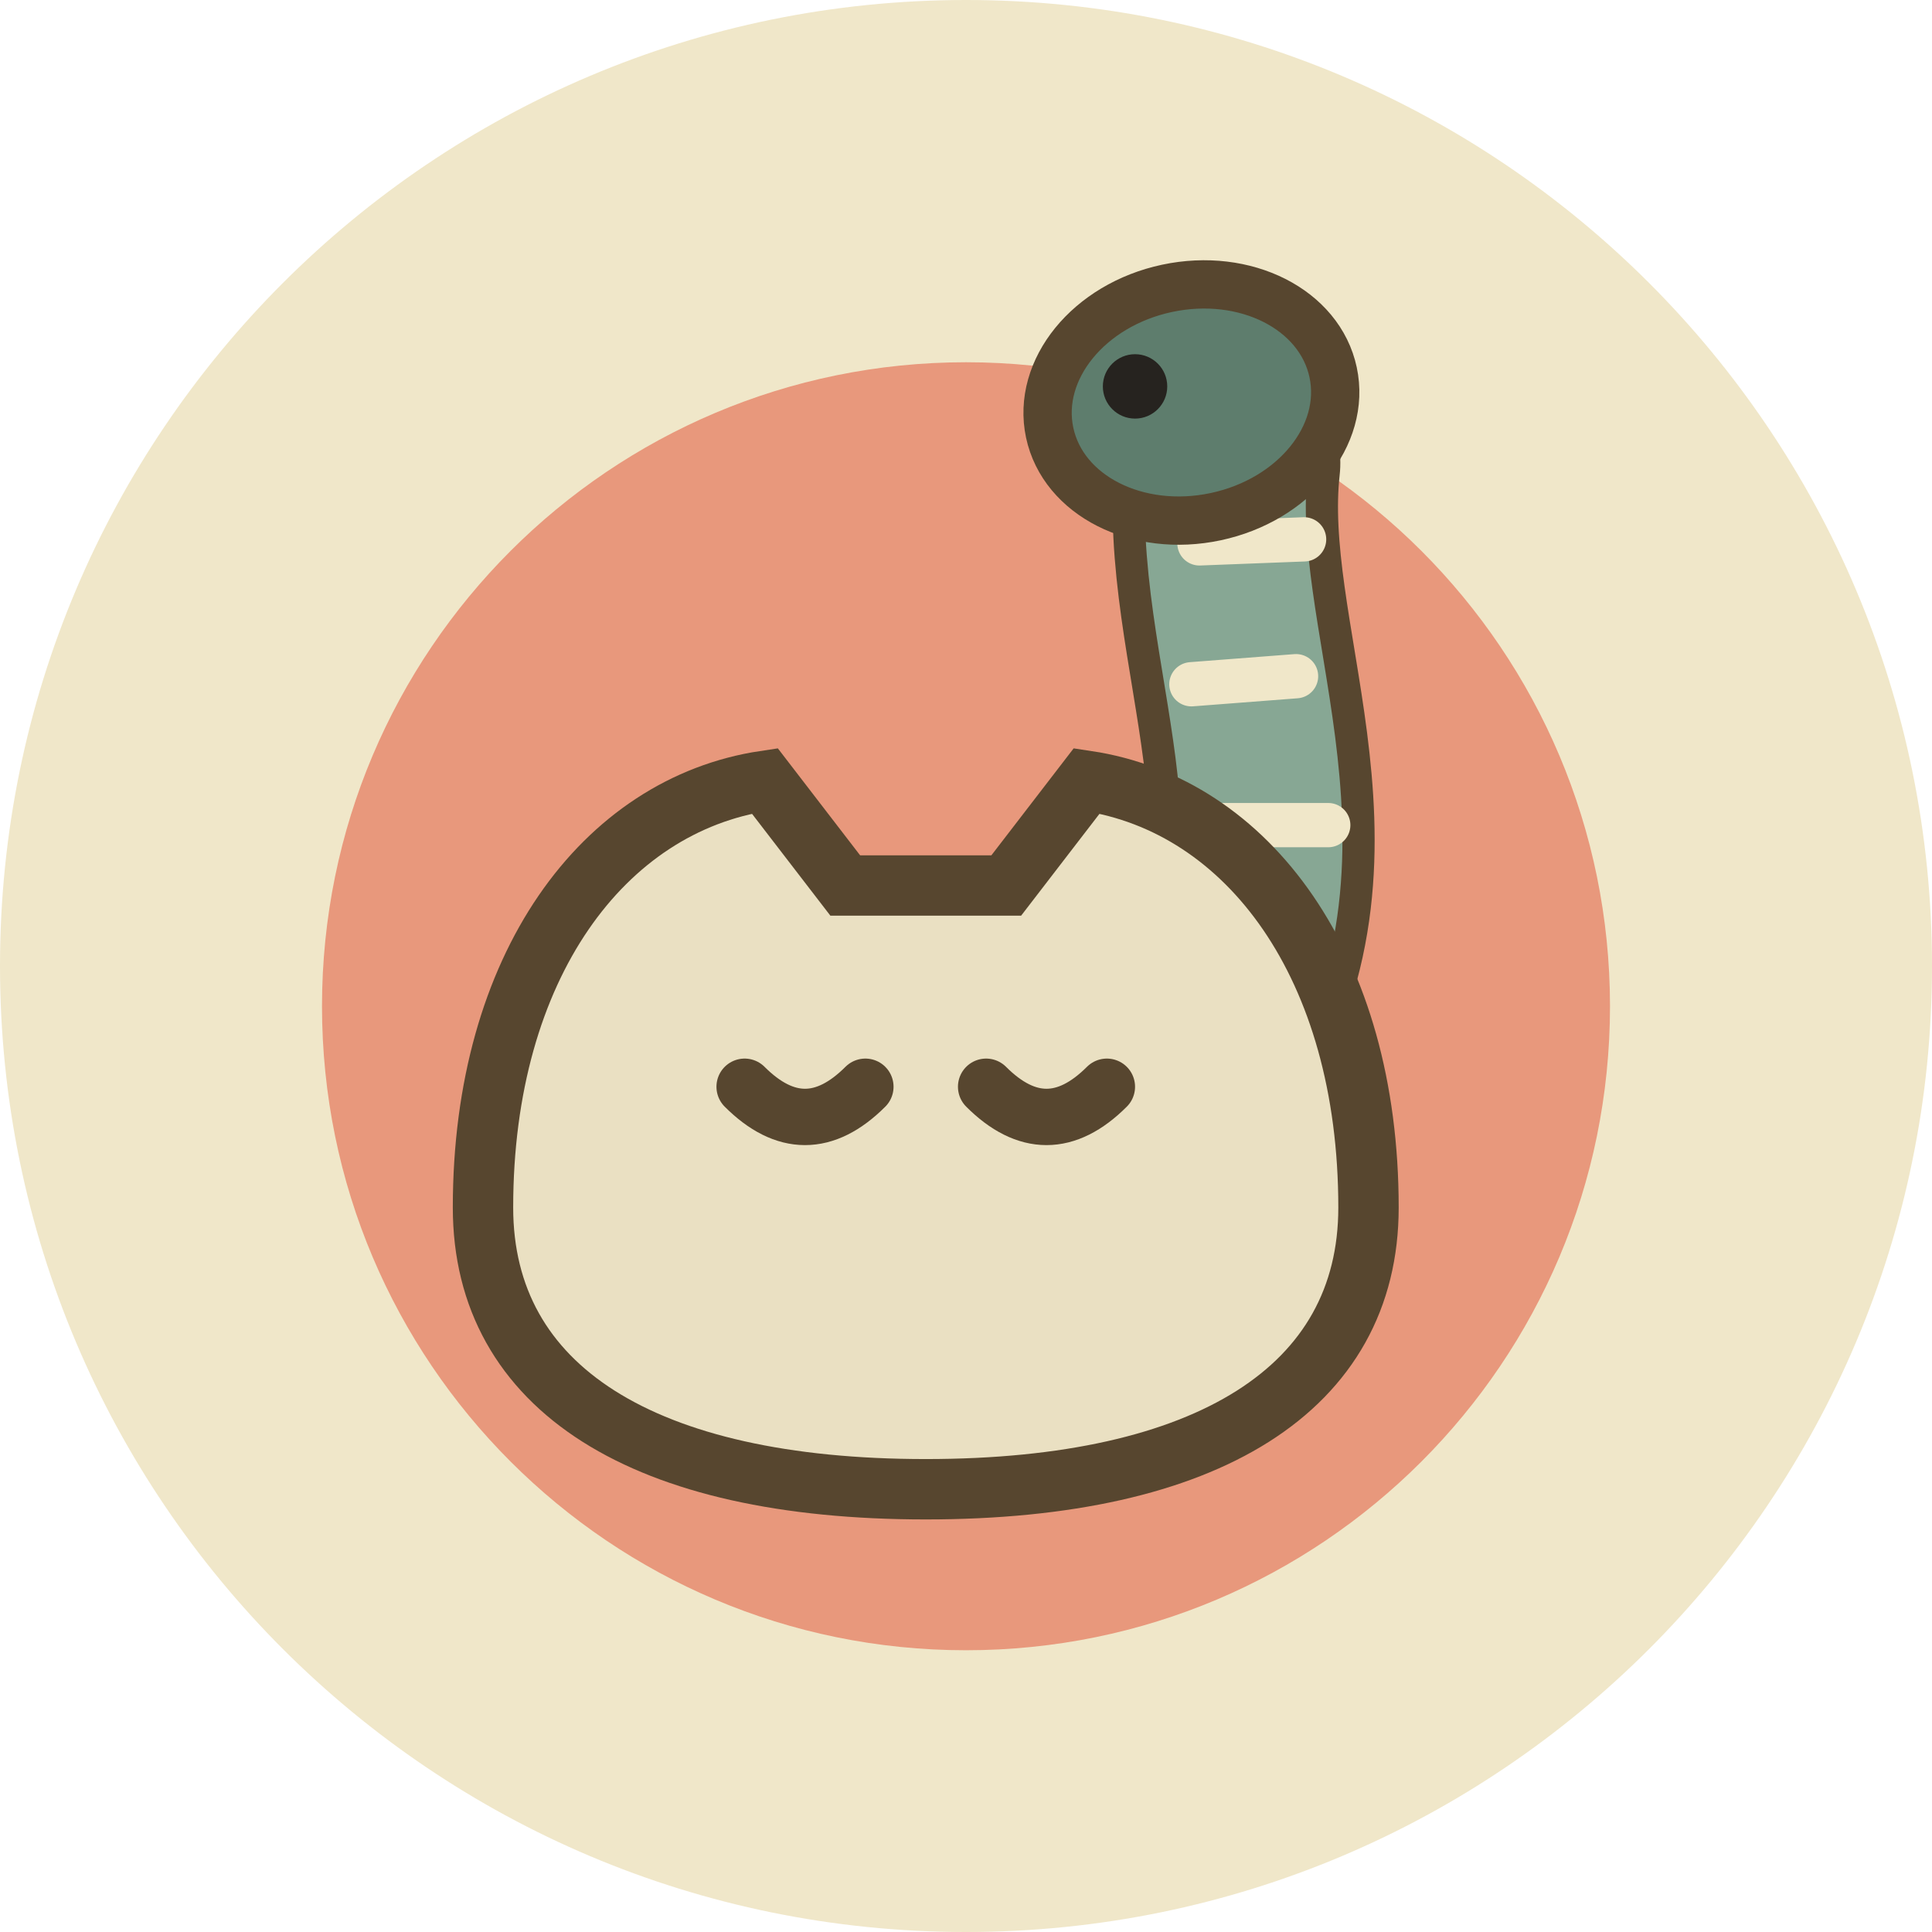
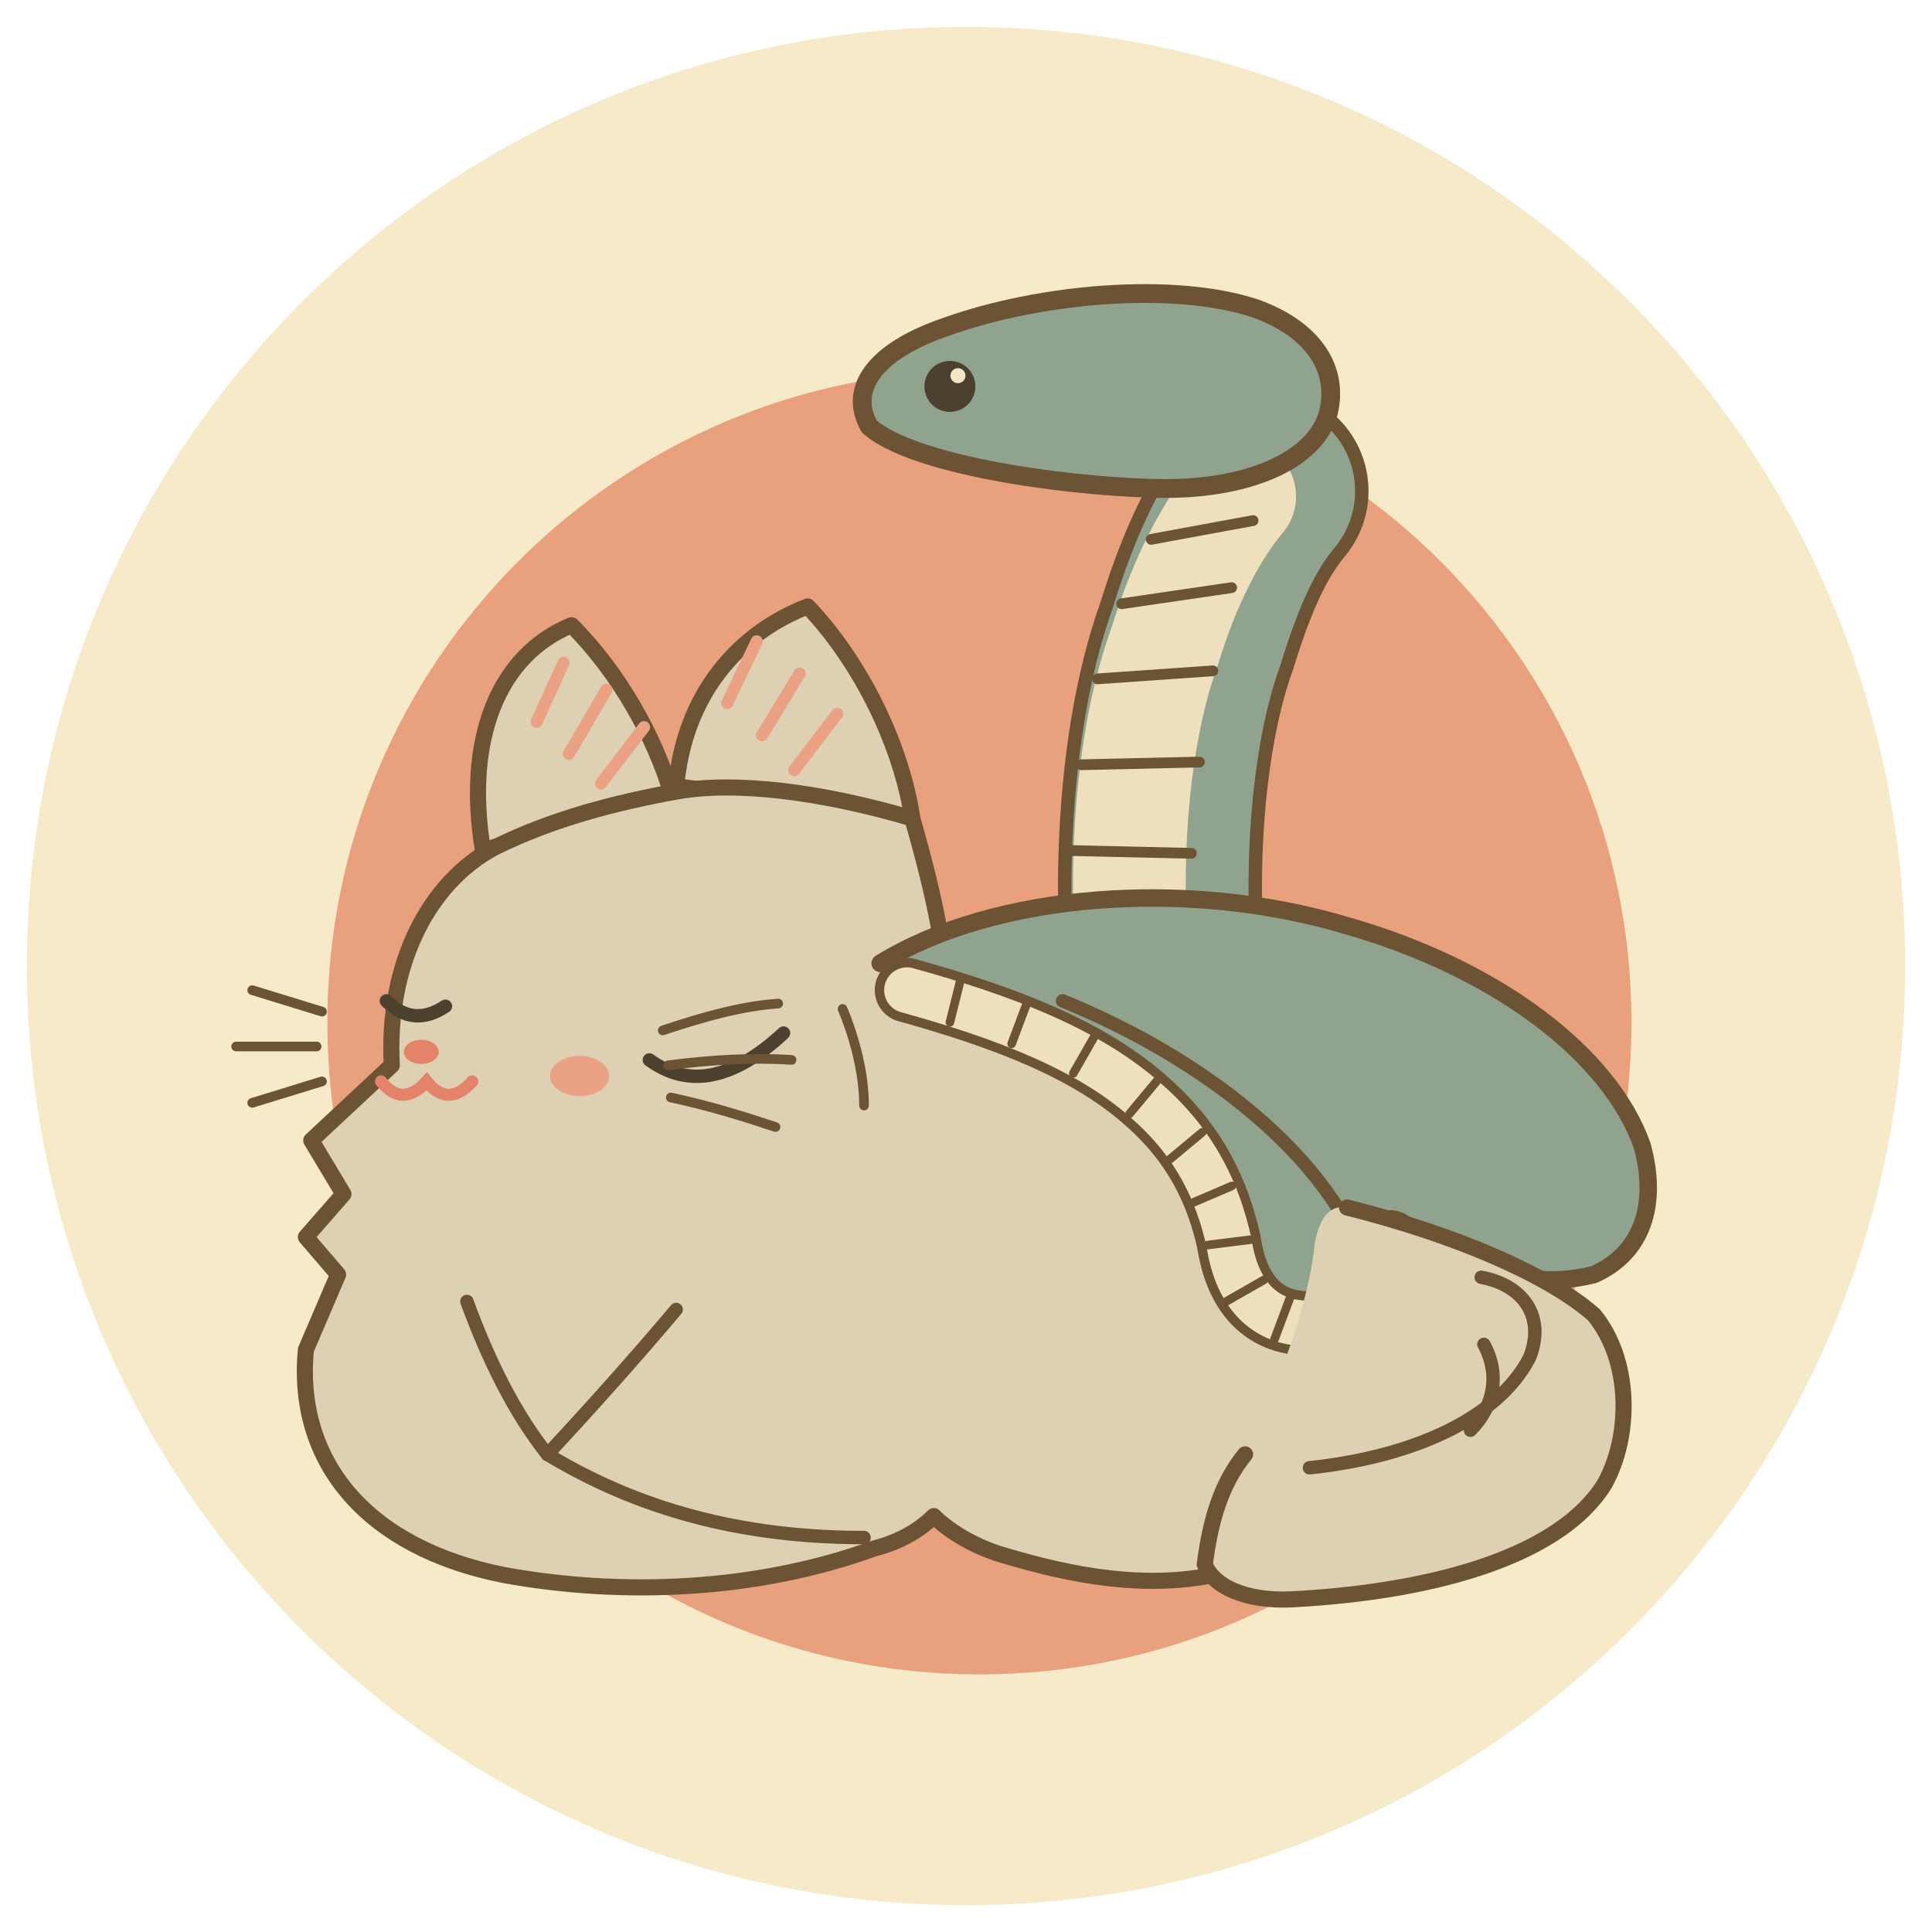
- <svg xmlns="http://www.w3.org/2000/svg" viewBox="0 0 48 48">
-   <circle cx="24" cy="24" r="24" fill="#f0e7c9" />
-   <circle cx="24" cy="25" r="16" fill="#e8987c" />
-   <path d="M30 26 C33 21 30 16 30.5 11.5" stroke="#57462f" stroke-width="5.6" fill="none" stroke-linecap="round" />
-   <path d="M30 26 C33 21 30 16 30.5 11.5" stroke="#87a794" stroke-width="4" fill="none" stroke-linecap="round" />
-   <path d="M29.4 24 L32.4 24.6 M30.4 20.5 L33 20.5 M29.6 17 L32.2 16.8 M29.8 13.5 L32.4 13.4" stroke="#f0e7c9" stroke-width="1.1" fill="none" stroke-linecap="round" />
-   <ellipse cx="29.6" cy="10" rx="3.6" ry="2.9" fill="#5e7d6d" stroke="#57462f" stroke-width="1.2" transform="rotate(-12 29.6 10)" />
-   <circle cx="28.2" cy="9.6" r="0.8" fill="#26231f" />
-   <path d="M12 30 C12 24 15 20 19 19.4 L21 22 H25 L27 19.4 C31 20 34 24 34 30 C34 34.5 30 37 23 37 C16 37 12 34.5 12 30 Z" fill="#eae0c2" stroke="#57462f" stroke-width="1.5" />
-   <path d="M18.5 27 Q20 28.5 21.5 27 M24.5 27 Q26 28.5 27.5 27" stroke="#57462f" stroke-width="1.4" fill="none" stroke-linecap="round" />
+ <svg xmlns="http://www.w3.org/2000/svg" viewBox="0 0 720 720" fill="none">
+   <circle cx="360" cy="360" r="350" fill="#f7eac8" />
+   <circle cx="365" cy="381" r="243" fill="#e9a07c" />
+   <g transform="translate(2 -55)">
+     <path d="M438 460 C426 408 428 336 444 292 C452 266 460 250 470 238" stroke="#6b5334" stroke-width="76" stroke-linecap="round" />
+     <path d="M438 460 C426 408 428 336 444 292 C452 266 460 250 470 238" stroke="#8fa38e" stroke-width="66" stroke-linecap="round" />
+     <path d="M427 458 C415 410 416 340 432 296 C440 270 450 252 460 240" stroke="#eee0bd" stroke-width="42" stroke-linecap="round" />
+     <g stroke="#6b5334" stroke-width="4" stroke-linecap="round">
+       <path d="M403 436 L446 441" />
+       <path d="M399 404 L443 407" />
+       <path d="M398 372 L442 373" />
+       <path d="M401 340 L445 339" />
+       <path d="M407 308 L450 305" />
+       <path d="M416 280 L457 274" />
+       <path d="M427 256 L465 249" />
+     </g>
+     <path d="M322 214 C314 200 324 186 350 177 C386 164 436 160 466 170 C488 178 497 193 493 209 C488 227 462 238 428 237 C392 236 338 228 322 214 Z" fill="#8fa38e" stroke="#6b5334" stroke-width="7" stroke-linejoin="round" />
+     <circle cx="352" cy="199" r="9.5" fill="#4c412e" />
+     <circle cx="355" cy="195" r="2.8" fill="#f2e6c4" />
+     <path d="M178 372 C171 330 184 299 211 288 C229 306 242 330 248 350 Z" fill="#ded0b2" stroke="#6b5334" stroke-width="6" stroke-linejoin="round" />
+     <path d="M250 348 C253 314 273 291 299 281 C319 302 334 333 338 360 Z" fill="#ded0b2" stroke="#6b5334" stroke-width="6" stroke-linejoin="round" />
+     <g stroke="#eba184" stroke-width="4.5" stroke-linecap="round">
+       <path d="M198 324 L208 302" />
+       <path d="M210 336 L224 312" />
+       <path d="M222 347 L238 326" />
+       <path d="M269 317 L280 294" />
+       <path d="M282 329 L296 306" />
+       <path d="M294 342 L310 321" />
+     </g>
+     <path d="M144 452 C142 414 158 384 182 371 C204 360 228 354 250 350 C272 346 304 350 338 360 C344 381 348 398 350 414 C400 445 470 465 525 495 C548 530 548 585 528 618 C505 640 475 648 450 642 C420 648 390 640 370 634 C358 630 350 624 346 620 C340 626 332 630 324 632 C280 648 230 650 186 642 C135 632 108 600 112 558 L124 530 L112 516 L126 500 L114 480 Z" fill="#ded0b2" stroke="#6b5334" stroke-width="6" stroke-linejoin="round" />
+     <path d="M142 428 Q152 438 164 430" stroke="#4c412e" stroke-width="5" stroke-linecap="round" />
+     <path d="M240 450 Q262 466 290 440" stroke="#4c412e" stroke-width="5" stroke-linecap="round" />
+     <ellipse cx="155" cy="447" rx="6.5" ry="4.5" fill="#e2836a" />
+     <path d="M140 458 Q148 468 157 458 Q165 468 174 458" stroke="#e2836a" stroke-width="4.5" stroke-linecap="round" />
+     <ellipse cx="214" cy="456" rx="11" ry="7.5" fill="#ec9d80" opacity="0.9" />
+     <g stroke="#6b5334" stroke-width="3.6" stroke-linecap="round">
+       <path d="M245 439 C260 434 274 430 288 429" />
+       <path d="M247 452 C263 450 278 449 293 450" />
+       <path d="M248 464 C262 467 275 471 287 475" />
+       <path d="M312 431 C317 443 320 456 320 467" />
+       <path d="M118 432 L92 424" />
+       <path d="M116 445 L86 445" />
+       <path d="M118 458 L92 466" />
+     </g>
+     <g stroke="#6b5334" stroke-width="5" stroke-linecap="round">
+       <path d="M172 540 C180 562 190 582 202 597" />
+       <path d="M250 543 C234 562 216 582 202 597" />
+       <path d="M202 597 C240 620 280 628 320 628" />
+     </g>
+     <path d="M326 414 C368 388 440 382 500 400 C556 416 598 448 610 482 C616 504 610 522 592 530 C576 534 560 532 548 524 C534 548 510 560 488 553 C468 547 458 532 460 513 C458 494 450 476 434 462 C410 442 366 426 326 414 Z" fill="#8fa38e" stroke="#6b5334" stroke-width="6.5" stroke-linejoin="round" />
+     <path d="M394 428 C448 450 492 486 506 524" stroke="#6b5334" stroke-width="5" stroke-linecap="round" />
+     <path d="M336 424 C372 434 404 446 426 466 C444 482 452 500 456 518 C459 538 470 550 490 548 C508 546 518 534 516 518" stroke="#6b5334" stroke-width="24" stroke-linecap="round" />
+     <path d="M336 424 C372 434 404 446 426 466 C444 482 452 500 456 518 C459 538 470 550 490 548 C508 546 518 534 516 518" stroke="#eee0bd" stroke-width="17" stroke-linecap="round" />
+     <g stroke="#6b5334" stroke-width="3.2" stroke-linecap="round">
+       <path d="M356 420 L352 436" />
+       <path d="M381 428 L375 444" />
+       <path d="M406 441 L398 455" />
+       <path d="M429 458 L419 470" />
+       <path d="M446 477 L434 487" />
+       <path d="M457 497 L443 503" />
+       <path d="M464 517 L448 519" />
+       <path d="M469 532 L455 540" />
+       <path d="M479 538 L473 554" />
+       <path d="M493 540 L495 556" />
+       <path d="M504 533 L516 543" />
+     </g>
+     <path d="M500 505 C540 515 575 530 592 545 C606 562 606 590 596 608 C580 634 535 648 480 651 C462 652 450 646 447 638 C449 622 453 608 462 597 C475 570 486 540 488 518 C490 508 494 504 500 505 Z" fill="#ded0b2" />
+     <path d="M462 597 C453 608 449 622 447 638 C450 646 462 652 480 651 C535 648 580 634 596 608 C606 590 606 562 592 545 C575 530 540 515 500 505" stroke="#6b5334" stroke-width="6" stroke-linecap="round" />
+     <path d="M486 602 C524 598 556 584 568 561 C574 546 566 534 550 531" stroke="#6b5334" stroke-width="5" stroke-linecap="round" />
+     <path d="M551 556 C557 567 555 579 546 588" stroke="#6b5334" stroke-width="5" stroke-linecap="round" />
+   </g>
</svg>
